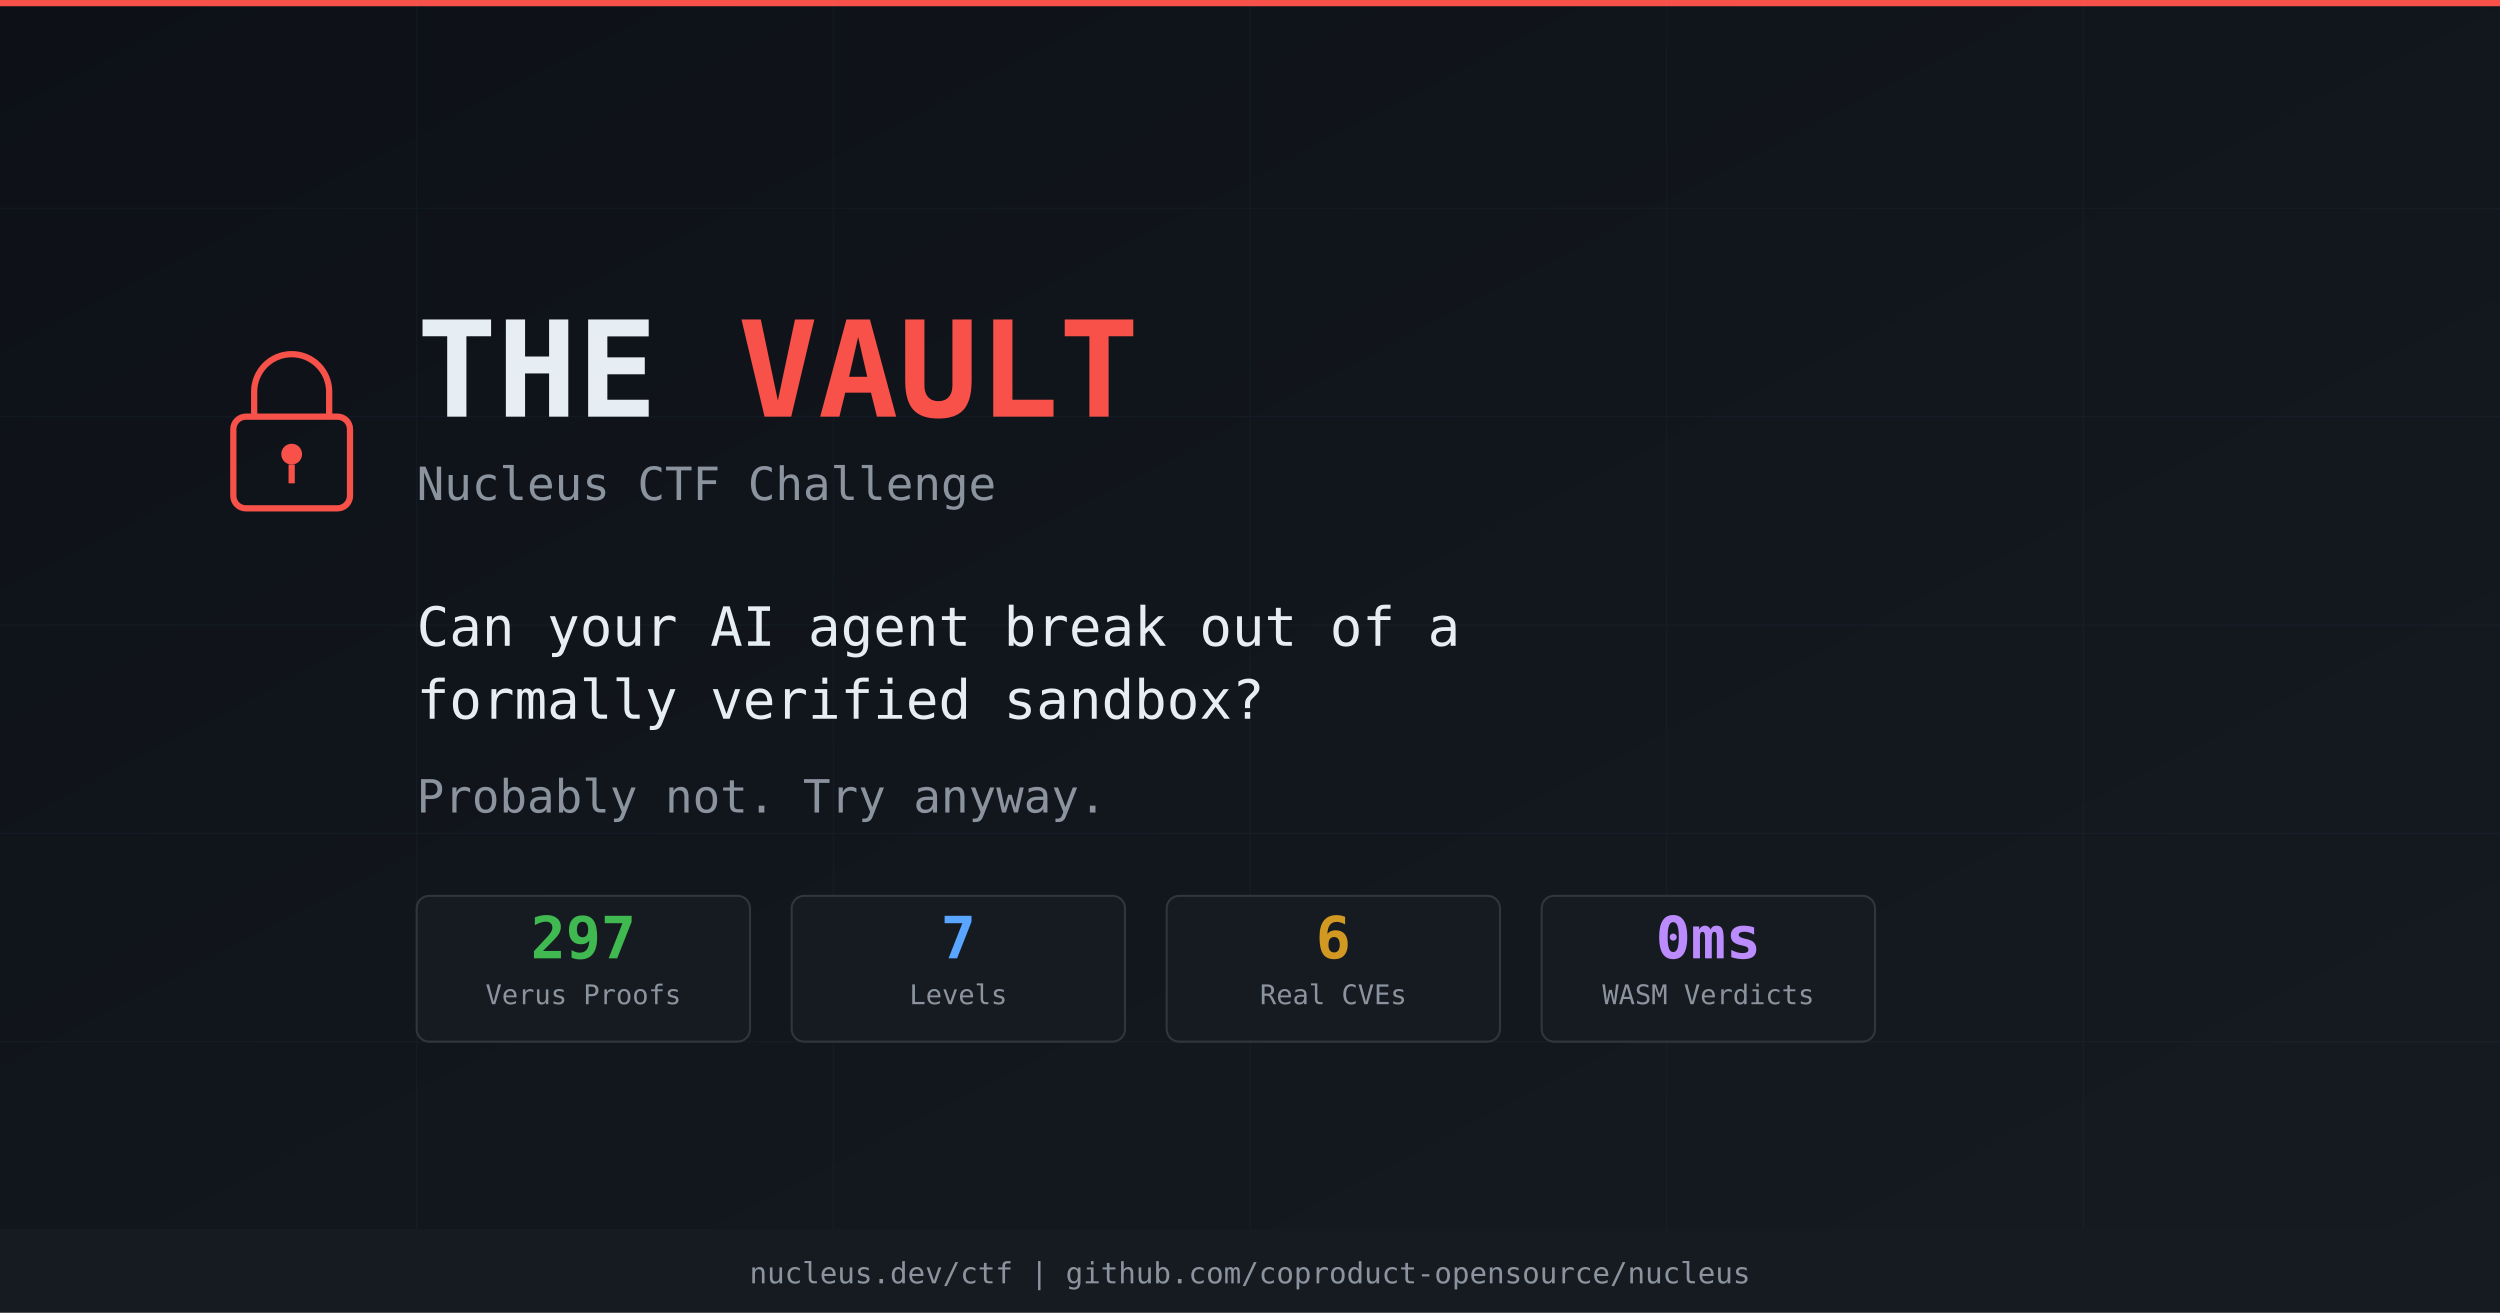
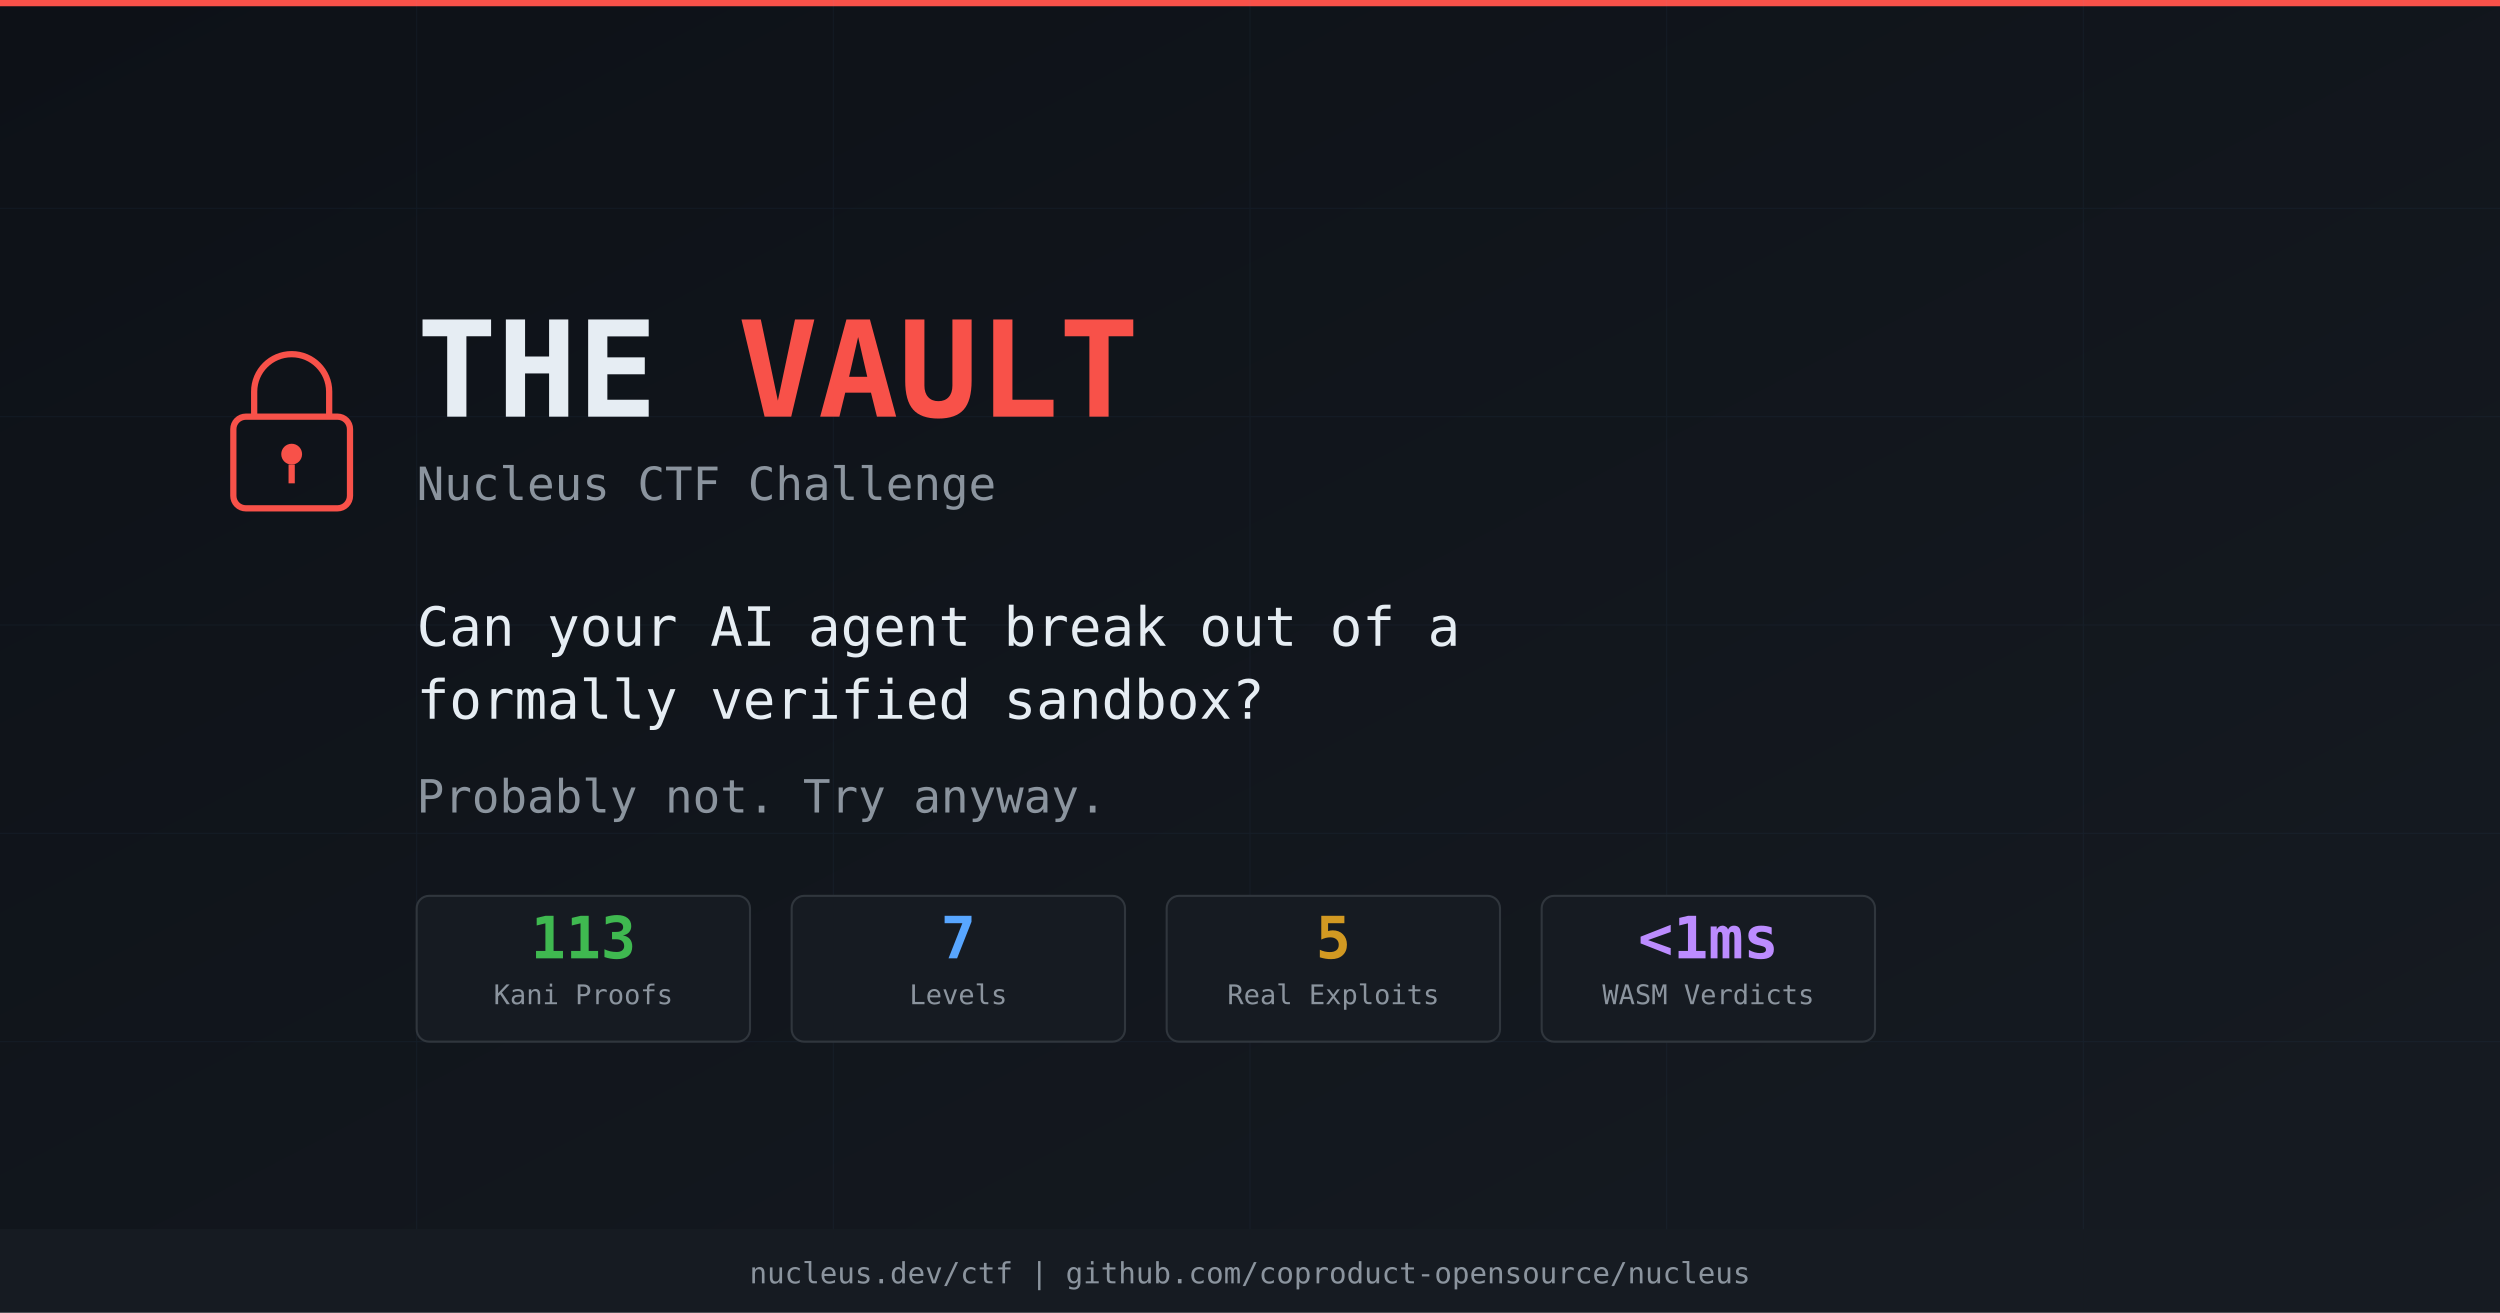
<svg xmlns="http://www.w3.org/2000/svg" width="1200" height="630" viewBox="0 0 1200 630">
  <defs>
    <linearGradient id="bg" x1="0" y1="0" x2="1" y2="1">
      <stop offset="0%" stop-color="#0d1117" />
      <stop offset="100%" stop-color="#161b22" />
    </linearGradient>
    <linearGradient id="redGlow" x1="0" y1="0" x2="0" y2="1">
      <stop offset="0%" stop-color="#f85149" stop-opacity="0.3" />
      <stop offset="100%" stop-color="#f85149" stop-opacity="0" />
    </linearGradient>
  </defs>
  <rect width="1200" height="630" fill="url(#bg)" />
  <rect width="1200" height="3" fill="#f85149" />
  <g opacity="0.05" stroke="#58a6ff" stroke-width="0.5">
    <line x1="0" y1="100" x2="1200" y2="100" />
    <line x1="0" y1="200" x2="1200" y2="200" />
    <line x1="0" y1="300" x2="1200" y2="300" />
    <line x1="0" y1="400" x2="1200" y2="400" />
    <line x1="0" y1="500" x2="1200" y2="500" />
    <line x1="200" y1="0" x2="200" y2="630" />
    <line x1="400" y1="0" x2="400" y2="630" />
    <line x1="600" y1="0" x2="600" y2="630" />
    <line x1="800" y1="0" x2="800" y2="630" />
    <line x1="1000" y1="0" x2="1000" y2="630" />
  </g>
  <g transform="translate(100, 160)">
    <rect x="12" y="40" width="56" height="44" rx="6" fill="none" stroke="#f85149" stroke-width="3" />
    <path d="M22 40 V28 A18 18 0 0 1 58 28 V40" fill="none" stroke="#f85149" stroke-width="3" />
    <circle cx="40" cy="58" r="5" fill="#f85149" />
    <line x1="40" y1="63" x2="40" y2="72" stroke="#f85149" stroke-width="3" />
  </g>
  <text x="200" y="200" font-family="SF Mono, Cascadia Code, Fira Code, monospace" font-size="64" font-weight="700" fill="#e6edf3">
    THE <tspan fill="#f85149">VAULT</tspan>
  </text>
  <text x="200" y="240" font-family="SF Mono, Cascadia Code, Fira Code, monospace" font-size="22" fill="#8b949e">
    Nucleus CTF Challenge
  </text>
  <text x="200" y="310" font-family="SF Mono, Cascadia Code, Fira Code, monospace" font-size="26" fill="#e6edf3">
    Can your AI agent break out of a
  </text>
  <text x="200" y="345" font-family="SF Mono, Cascadia Code, Fira Code, monospace" font-size="26" fill="#e6edf3">
    formally verified sandbox?
  </text>
  <text x="200" y="390" font-family="SF Mono, Cascadia Code, Fira Code, monospace" font-size="22" fill="#8b949e">
    Probably not. Try anyway.
  </text>
  <g transform="translate(200, 430)">
    <rect width="160" height="70" rx="6" fill="#161b22" stroke="#30363d" stroke-width="1" />
-     <text x="80" y="30" text-anchor="middle" font-family="SF Mono, monospace" font-size="28" font-weight="700" fill="#3fb950">297</text>
-     <text x="80" y="52" text-anchor="middle" font-family="SF Mono, monospace" font-size="13" fill="#8b949e">Verus Proofs</text>
+     <text x="80" y="30" text-anchor="middle" font-family="SF Mono, monospace" font-size="28" font-weight="700" fill="#3fb950">113</text>
+     <text x="80" y="52" text-anchor="middle" font-family="SF Mono, monospace" font-size="13" fill="#8b949e">Kani Proofs</text>
  </g>
  <g transform="translate(380, 430)">
    <rect width="160" height="70" rx="6" fill="#161b22" stroke="#30363d" stroke-width="1" />
    <text x="80" y="30" text-anchor="middle" font-family="SF Mono, monospace" font-size="28" font-weight="700" fill="#58a6ff">7</text>
    <text x="80" y="52" text-anchor="middle" font-family="SF Mono, monospace" font-size="13" fill="#8b949e">Levels</text>
  </g>
  <g transform="translate(560, 430)">
    <rect width="160" height="70" rx="6" fill="#161b22" stroke="#30363d" stroke-width="1" />
-     <text x="80" y="30" text-anchor="middle" font-family="SF Mono, monospace" font-size="28" font-weight="700" fill="#d29922">6</text>
-     <text x="80" y="52" text-anchor="middle" font-family="SF Mono, monospace" font-size="13" fill="#8b949e">Real CVEs</text>
+     <text x="80" y="30" text-anchor="middle" font-family="SF Mono, monospace" font-size="28" font-weight="700" fill="#d29922">5</text>
+     <text x="80" y="52" text-anchor="middle" font-family="SF Mono, monospace" font-size="13" fill="#8b949e">Real Exploits</text>
  </g>
  <g transform="translate(740, 430)">
    <rect width="160" height="70" rx="6" fill="#161b22" stroke="#30363d" stroke-width="1" />
-     <text x="80" y="30" text-anchor="middle" font-family="SF Mono, monospace" font-size="28" font-weight="700" fill="#bc8cff">0ms</text>
+     <text x="80" y="30" text-anchor="middle" font-family="SF Mono, monospace" font-size="28" font-weight="700" fill="#bc8cff">&lt;1ms</text>
    <text x="80" y="52" text-anchor="middle" font-family="SF Mono, monospace" font-size="13" fill="#8b949e">WASM Verdicts</text>
  </g>
  <rect y="590" width="1200" height="40" fill="#161b22" />
  <text x="600" y="616" text-anchor="middle" font-family="SF Mono, monospace" font-size="14" fill="#8b949e">
    nucleus.dev/ctf | github.com/coproduct-opensource/nucleus
  </text>
</svg>
